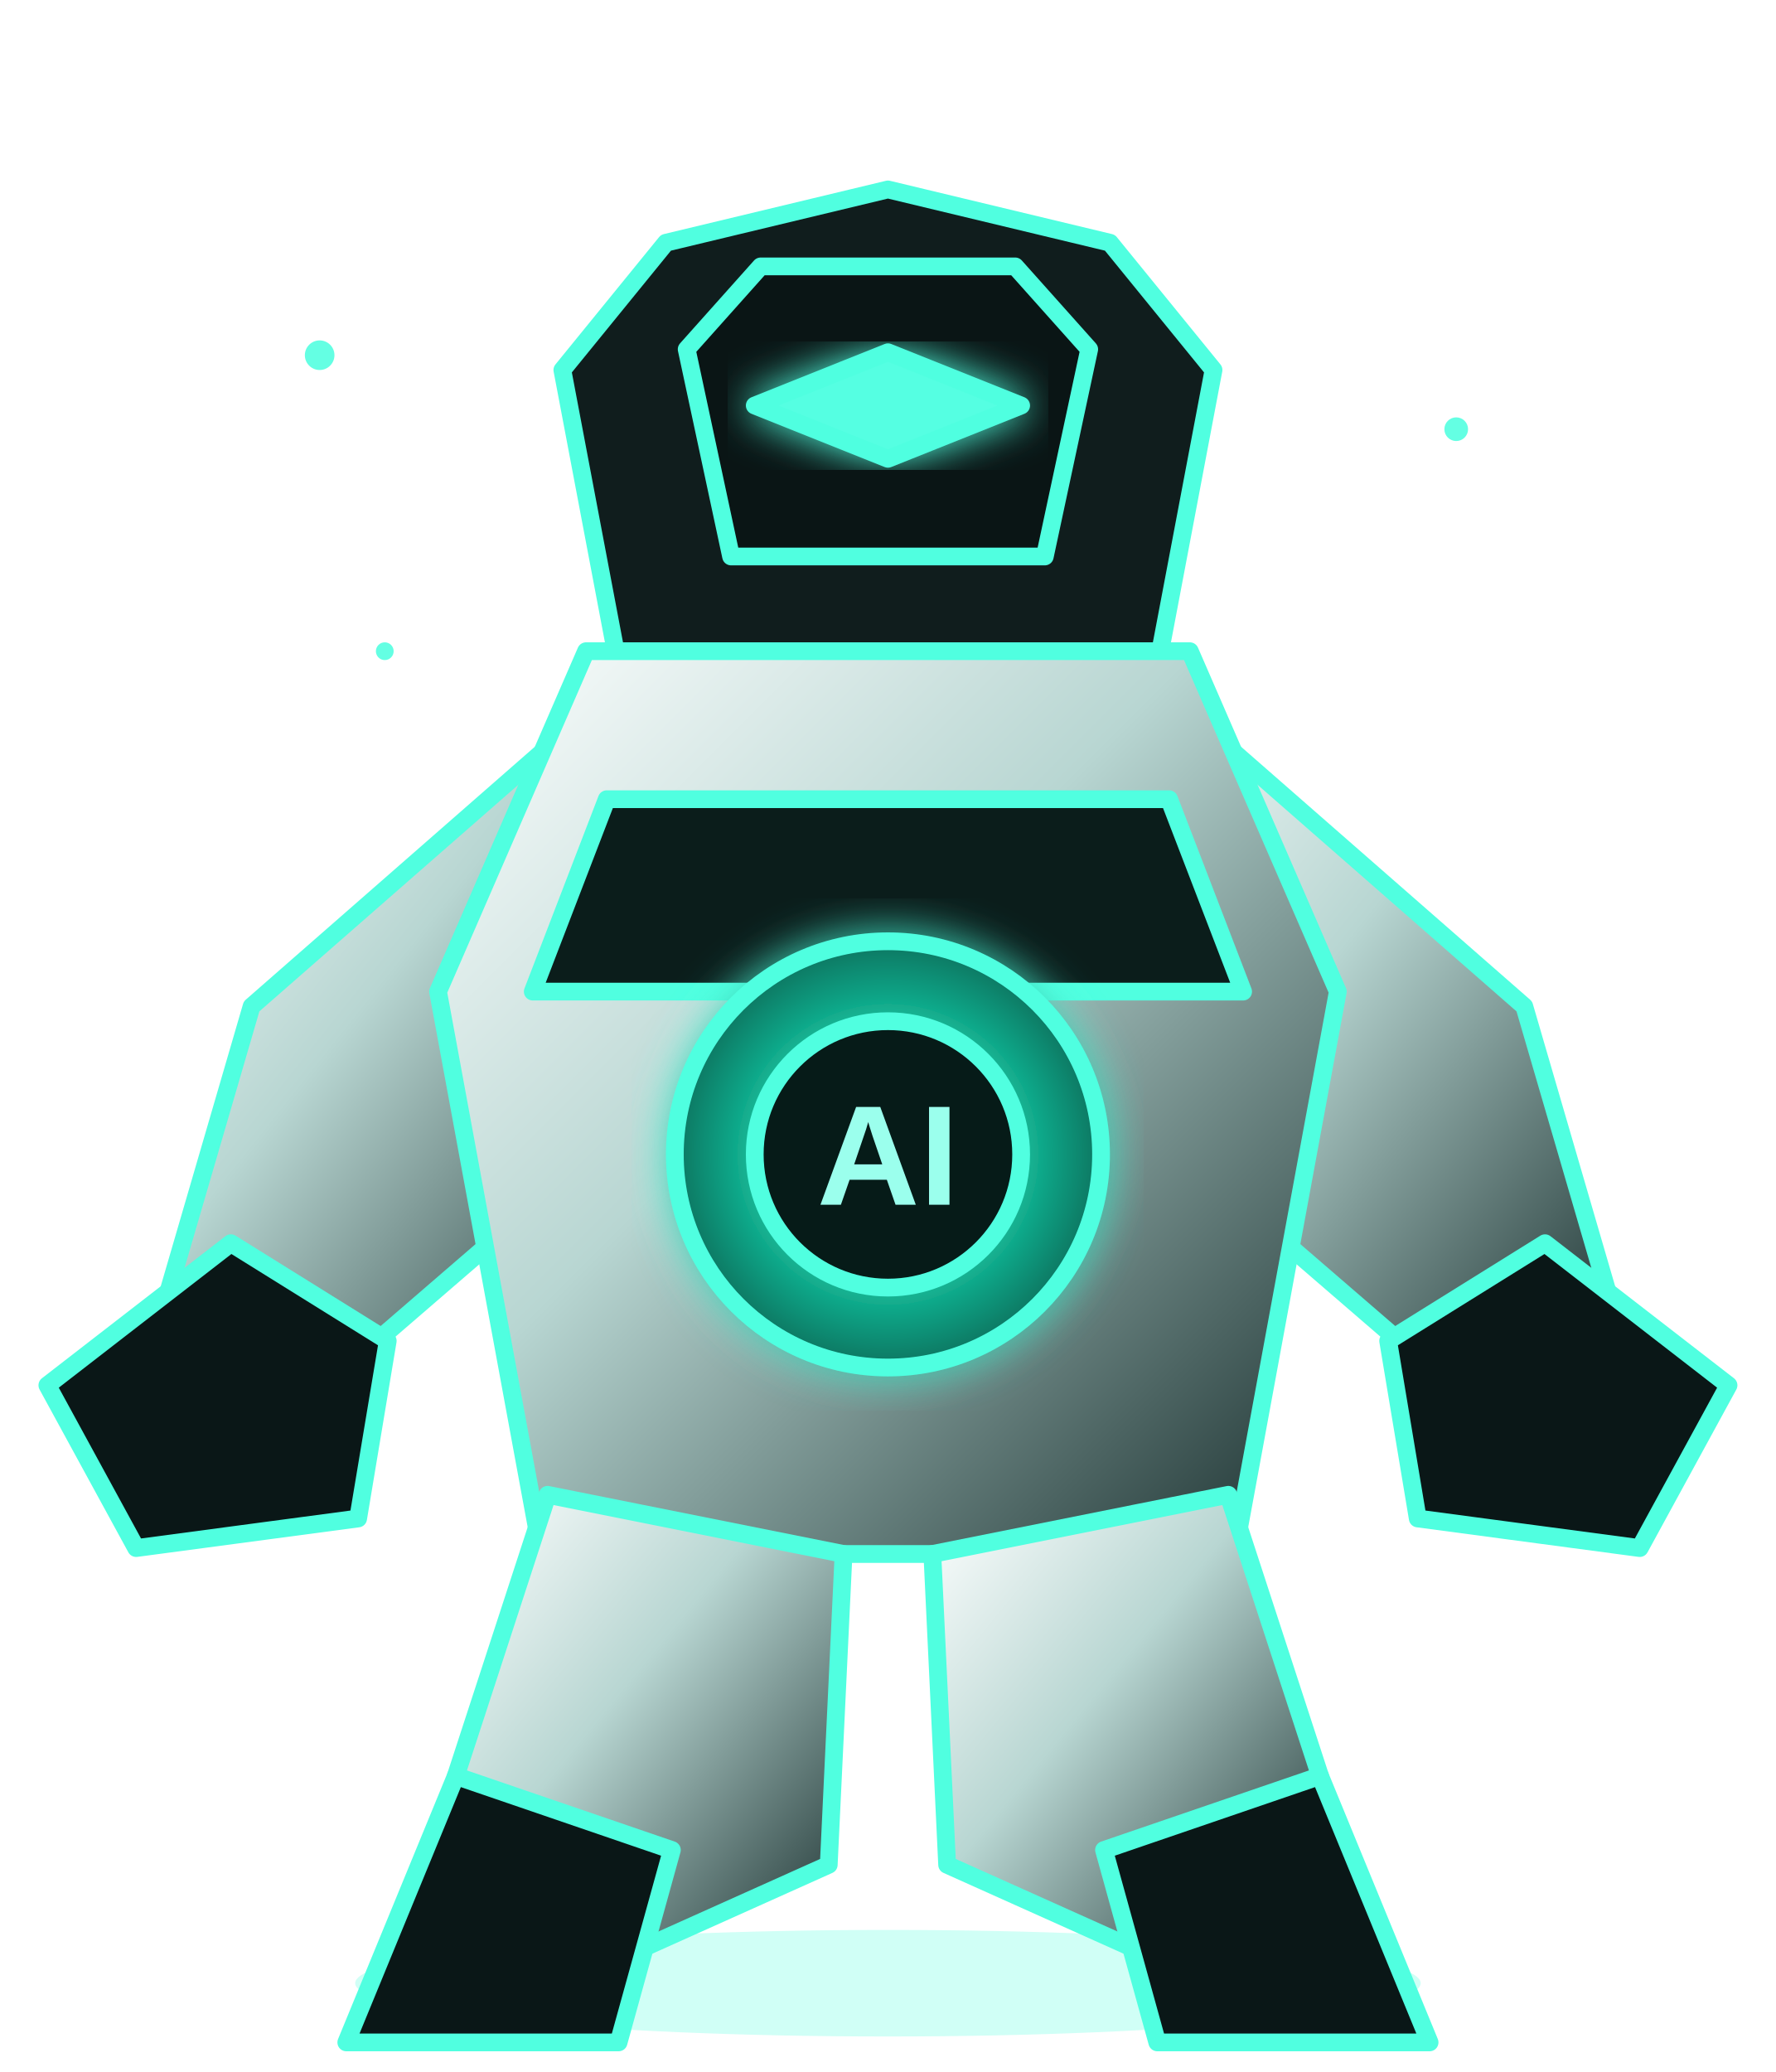
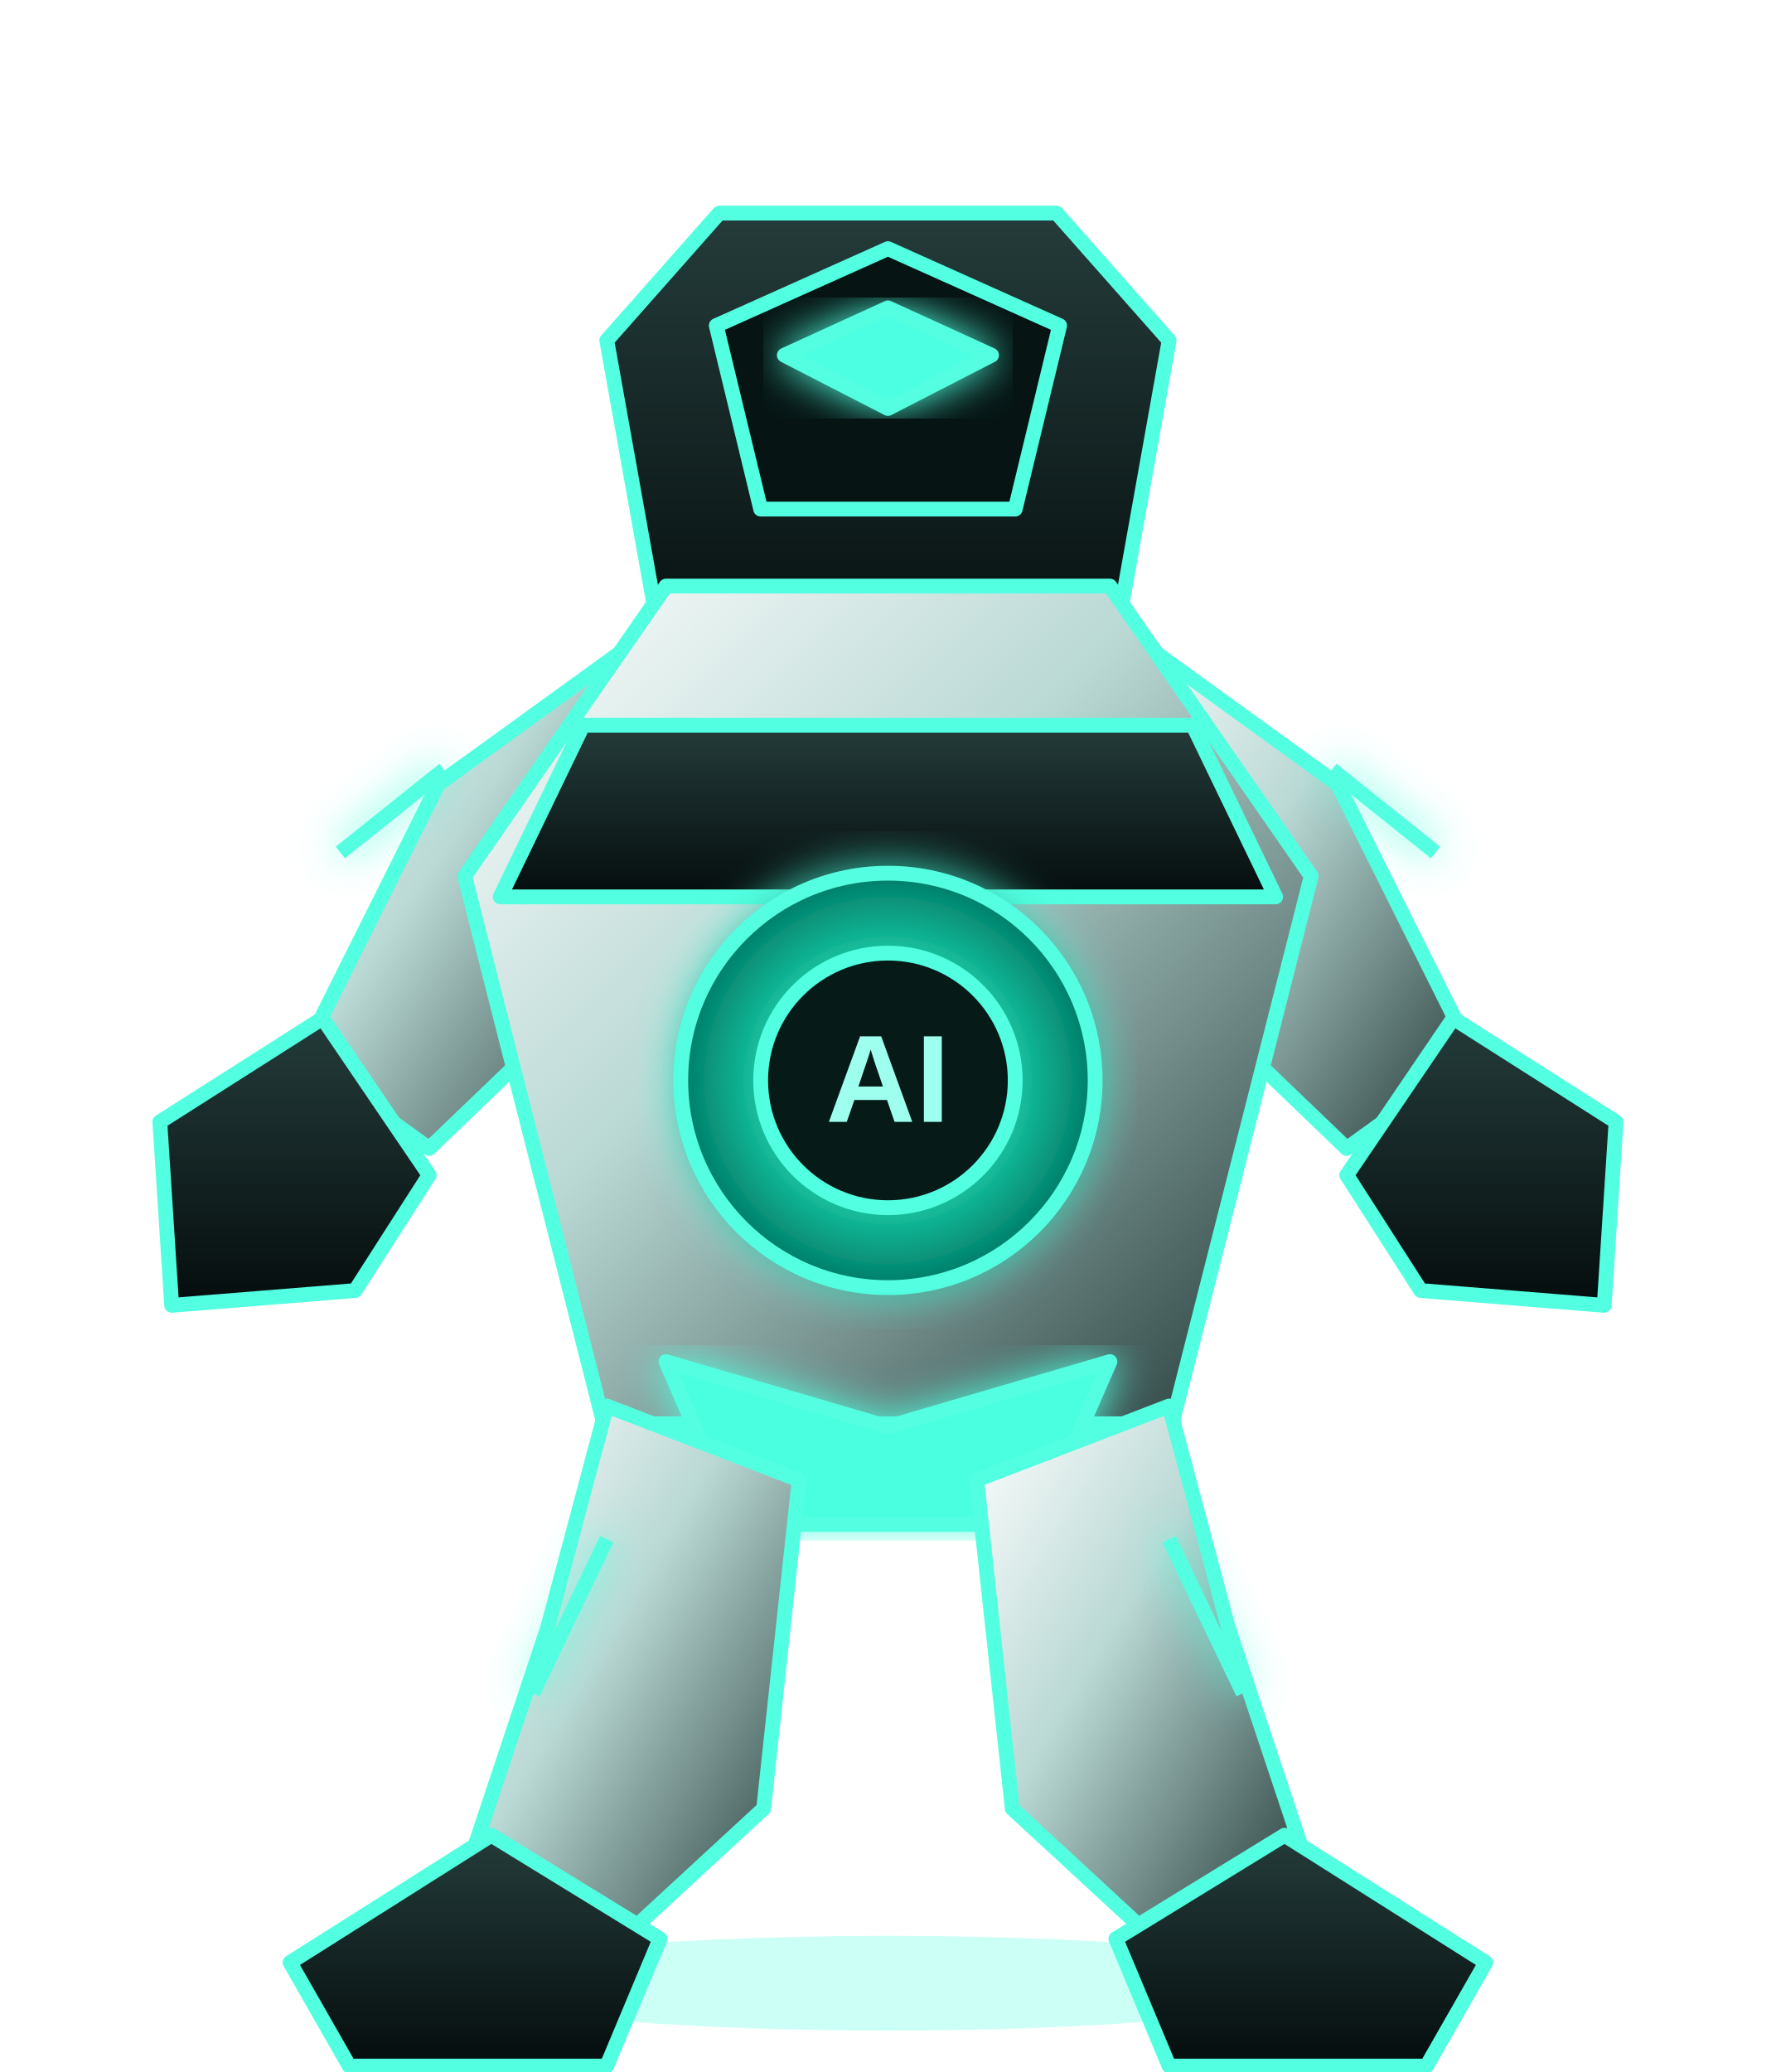
<svg xmlns="http://www.w3.org/2000/svg" viewBox="0 0 600 700">
  <defs>
-     <linearGradient id="a" x1="0" y1="0" x2="1" y2="1">
-       <stop stop-color="#fff" />
-       <stop offset=".42" stop-color="#b8d6d2" />
-       <stop offset="1" stop-color="#172c2b" />
+     <linearGradient id="arm" x1="0" y1="0" x2="1" y2="1">
+       <stop stop-color="#ffffff" />
+       <stop offset=".42" stop-color="#b9d8d4" />
+       <stop offset="1" stop-color="#203635" />
    </linearGradient>
-     <radialGradient id="g">
-       <stop stop-color="#dffff8" />
-       <stop offset=".25" stop-color="#20ffd0" />
-       <stop offset="1" stop-color="#08745f" />
+     <linearGradient id="dark" x1="0" y1="0" x2="0" y2="1">
+       <stop stop-color="#243c3b" />
+       <stop offset="1" stop-color="#050d0d" />
+     </linearGradient>
+     <radialGradient id="core">
+       <stop stop-color="#effffb" />
+       <stop offset=".3" stop-color="#28ffd0" />
+       <stop offset="1" stop-color="#007b67" />
    </radialGradient>
-     <filter id="gl">
+     <filter id="glow">
      <feGaussianBlur stdDeviation="7" result="b" />
      <feMerge>
        <feMergeNode in="b" />
        <feMergeNode in="SourceGraphic" />
      </feMerge>
    </filter>
  </defs>
-   <ellipse cx="300" cy="670" rx="180" ry="18" fill="#13ffd0" opacity=".2" />
-   <g stroke="#50ffe0" stroke-width="6" stroke-linejoin="round">
-     <path fill="#101d1d" d="M225 82L190 125l18 95 92 24 92-24 18-95-35-43-75-18z" />
-     <path fill="#0a1515" d="M232 118l25-28h86l25 28-15 70h-106z" />
-     <path fill="#54ffe2" d="M255 137l45-18 45 18-45 18z" filter="url(#gl)" />
-     <path fill="url(#a)" d="M205 235l-120 105-35 120 60 8 95-82 30-62z" />
-     <path fill="url(#a)" d="M395 235l120 105 35 120-60 8-95-82-30-62z" />
-     <path fill="#0a1717" d="M78 420l-62 48 30 55 75-10 10-60z" />
-     <path fill="#0a1717" d="M522 420l62 48-30 55-75-10-10-60z" />
-     <path fill="url(#a)" d="M198 220h204l50 115-35 190H183l-35-190z" />
-     <path fill="#0b1d1b" d="M205 270h190l25 65H180z" />
-     <circle cx="300" cy="390" r="72" fill="url(#g)" filter="url(#gl)" />
-     <circle cx="300" cy="390" r="45" fill="#061b18" />
-     <text x="300" y="407" fill="#9bffed" stroke="none" text-anchor="middle" font-family="Arial" font-weight="900" font-size="48">AI</text>
-     <path fill="url(#a)" d="M185 505l100 20-5 105-78 35-48-65z" />
-     <path fill="url(#a)" d="M415 505l-100 20 5 105 78 35 48-65z" />
-     <path fill="#0a1717" d="M154 600l73 25-18 65-92 0z" />
-     <path fill="#0a1717" d="M446 600l-73 25 18 65 92 0z" />
-   </g>
-   <g fill="#53ffe0" opacity=".9">
-     <circle cx="108" cy="120" r="5" />
-     <circle cx="492" cy="145" r="4" />
-     <circle cx="130" cy="220" r="3" />
+   <ellipse cx="300" cy="670" rx="150" ry="16" fill="#00ffd0" opacity=".2" />
+   <g stroke="#52ffe0" stroke-width="5" stroke-linejoin="round">
+     <path fill="url(#dark)" d="M205 115l38-43h114l38 43-20 112H225z" />
+     <path fill="#061514" d="M242 110l58-26 58 26-15 62H257z" />
+     <path fill="#4dffe2" d="M265 120l35-16 35 16-35 18z" filter="url(#glow)" />
+     <path fill="url(#arm)" d="M224 210l-76 55-46 92 43 31 75-72z" />
+     <path fill="url(#arm)" d="M376 210l76 55 46 92-43 31-75-72z" />
+     <path fill="url(#dark)" d="M109 344l-55 35 4 62 62-5 25-39z" />
+     <path fill="url(#dark)" d="M491 344l55 35-4 62-62-5-25-39z" />
+     <path fill="url(#arm)" d="M225 198h150l68 98-47 185H204l-47-185z" />
+     <path fill="url(#dark)" d="M197 245h206l28 58H169z" />
+     <circle cx="300" cy="365" r="70" fill="url(#core)" filter="url(#glow)" />
+     <circle cx="300" cy="365" r="43" fill="#061b18" />
+     <text x="300" y="379" text-anchor="middle" font-family="Arial" font-size="42" font-weight="900" fill="#9effef" stroke="none">AI</text>
+     <path fill="#48ffe0" d="M225 460l75 22 75-22-24 55H249z" filter="url(#glow)" />
+     <path fill="url(#arm)" d="M205 475l65 25-12 111-52 48-45-37 24-72z" />
+     <path fill="url(#arm)" d="M395 475l-65 25 12 111 52 48 45-37-24-72z" />
+     <path fill="url(#dark)" d="M166 620l57 35-18 43h-87l-20-35z" />
+     <path fill="url(#dark)" d="M434 620l-57 35 18 43h87l20-35z" />
+     <path fill="#48ffe0" d="M150 260l-35 28M450 260l35 28M205 520l-25 52M395 520l25 52" filter="url(#glow)" />
  </g>
</svg>
